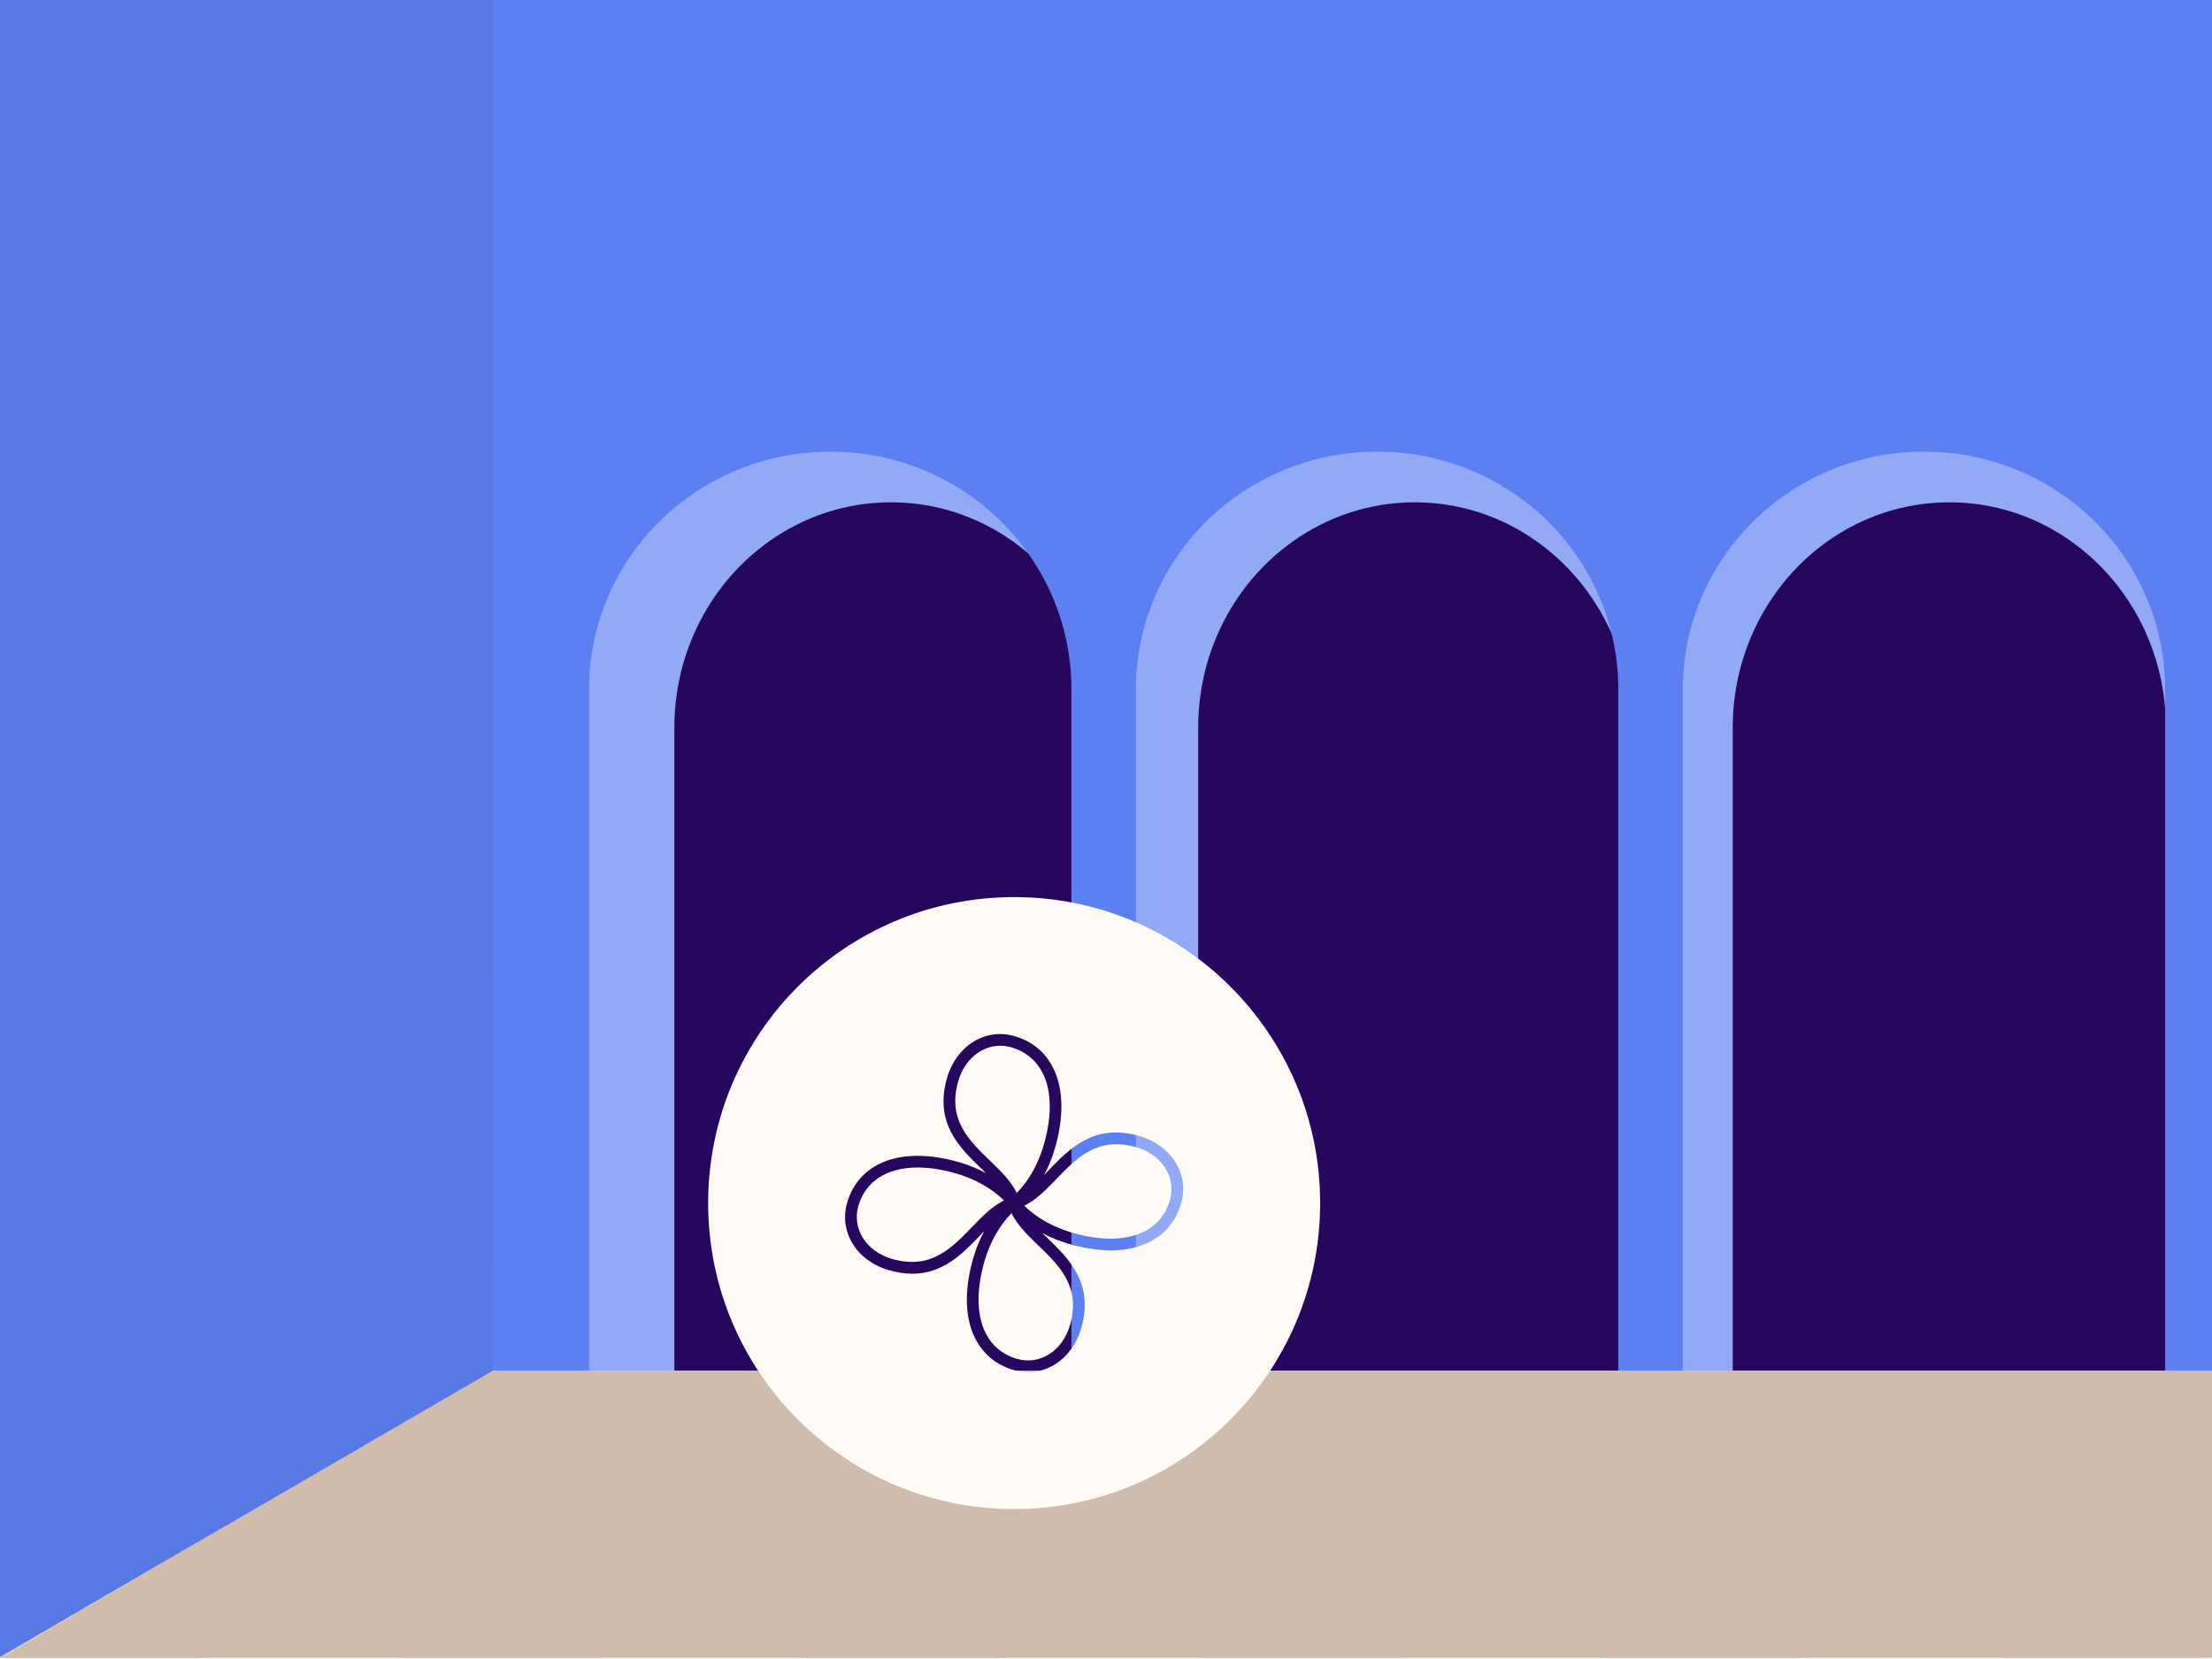
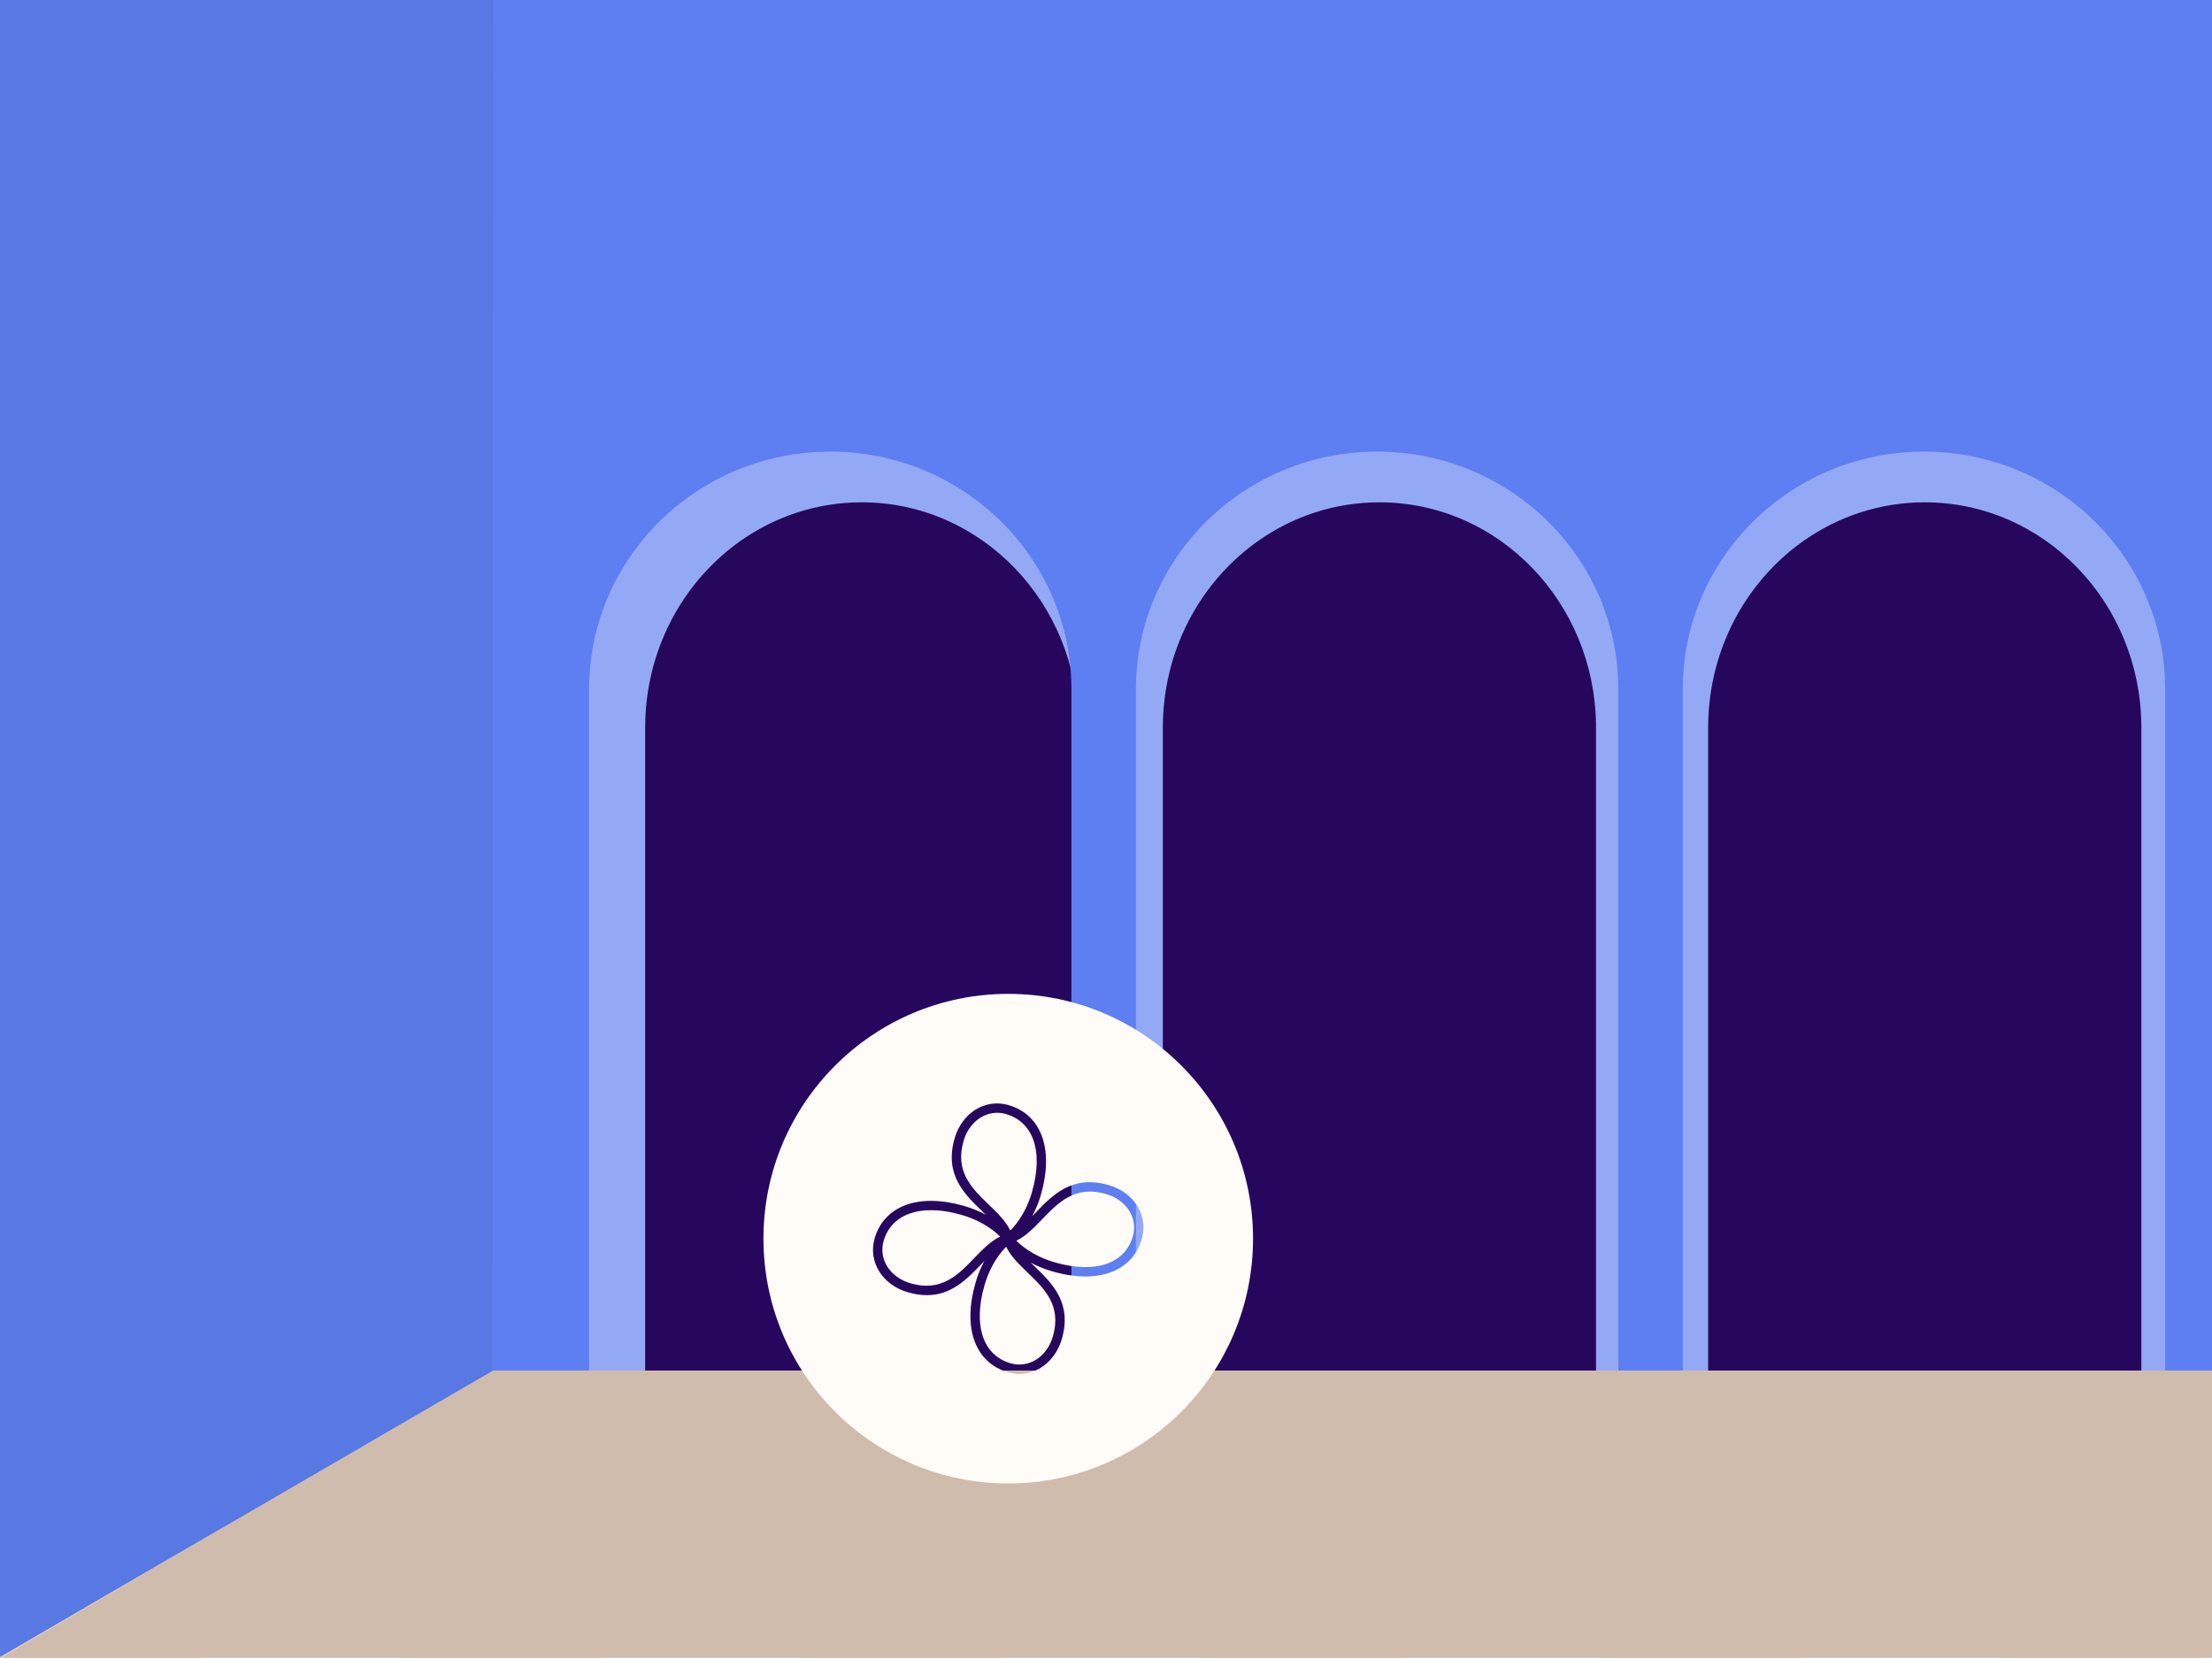
<svg xmlns="http://www.w3.org/2000/svg" width="1440" height="1080" viewBox="0 0 1440 1080" fill="none">
  <g clip-path="url(#clip0_106_26308)">
    <rect width="1440" height="1080" fill="white" />
    <rect x="316" width="1534" height="896" fill="#93A9F6" />
-     <path d="M439 473.684V896H721V473.684C721 473.048 721 472.422 721 471.787V471.73C720.497 431.994 704.816 396.079 679.715 369.961C654.191 343.416 618.95 327 580.009 327C521.391 327 471.125 364.214 449.858 417.171C448.61 420.272 447.46 423.42 446.418 426.626C444.918 431.244 443.625 435.967 442.574 440.775C440.239 451.359 439.009 462.37 439.009 473.684H439Z" fill="#27075E" />
-     <path d="M1434 473.684V896H1716V473.684C1716 473.048 1716 472.422 1716 471.787V471.73C1715.5 431.994 1699.82 396.079 1674.71 369.961C1649.19 343.416 1613.95 327 1575.01 327C1516.39 327 1466.12 364.214 1444.86 417.171C1443.61 420.272 1442.46 423.42 1441.42 426.626C1439.92 431.244 1438.63 435.967 1437.57 440.775C1435.24 451.359 1434.01 462.37 1434.01 473.684H1434Z" fill="#27075E" />
-     <path d="M1128 473.684V896H1410V473.684C1410 473.048 1410 472.422 1410 471.787V471.73C1409.5 431.993 1393.82 396.079 1368.71 369.961C1343.19 343.416 1307.95 327 1269.01 327C1210.39 327 1160.12 364.214 1138.86 417.171C1137.61 420.272 1136.46 423.42 1135.42 426.626C1133.92 431.244 1132.63 435.967 1131.57 440.775C1129.24 451.359 1128.01 462.37 1128.01 473.684H1128Z" fill="#27075E" />
-     <path d="M780 473.684V896H1062V473.684C1062 473.048 1062 472.422 1062 471.787V471.73C1061.5 431.994 1045.82 396.079 1020.71 369.961C995.191 343.416 959.95 327 921.009 327C862.391 327 812.125 364.214 790.858 417.171C789.61 420.272 788.46 423.42 787.418 426.626C785.918 431.244 784.625 435.967 783.574 440.775C781.239 451.359 780.009 462.37 780.009 473.684H780Z" fill="#27075E" />
+     <path d="M420 473.684V896H702V473.684C702 473.048 702 472.422 702 471.787V471.73C701.497 431.993 685.816 396.079 660.715 369.961C635.191 343.416 599.95 327 561.009 327C502.391 327 452.125 364.214 430.858 417.171C429.61 420.272 428.46 423.42 427.418 426.626C425.918 431.244 424.625 435.967 423.574 440.775C421.239 451.359 420.009 462.37 420.009 473.684H420Z" fill="#27075E" />
+     <path d="M1434 473.684V896H1716V473.684C1716 473.048 1716 472.422 1716 471.787V471.73C1715.5 431.993 1699.82 396.079 1674.71 369.961C1649.19 343.416 1613.95 327 1575.01 327C1516.39 327 1466.12 364.214 1444.86 417.171C1443.61 420.272 1442.46 423.42 1441.42 426.626C1439.92 431.244 1438.63 435.967 1437.57 440.775C1435.24 451.359 1434.01 462.37 1434.01 473.684H1434Z" fill="#27075E" />
+     <path d="M1112 473.684V896H1394V473.684C1394 473.048 1394 472.422 1394 471.787V471.73C1393.5 431.993 1377.82 396.079 1352.71 369.961C1327.19 343.416 1291.95 327 1253.01 327C1194.39 327 1144.12 364.214 1122.86 417.171C1121.61 420.272 1120.46 423.42 1119.42 426.626C1117.92 431.244 1116.63 435.967 1115.57 440.775C1113.24 451.359 1112.01 462.37 1112.01 473.684H1112Z" fill="#27075E" />
+     <path d="M757 473.684V896H1039V473.684C1039 473.048 1039 472.422 1039 471.787V471.73C1038.5 431.993 1022.82 396.079 997.715 369.961C972.191 343.416 936.95 327 898.009 327C839.391 327 789.125 364.214 767.858 417.171C766.61 420.272 765.46 423.42 764.418 426.626C762.918 431.244 761.625 435.967 760.574 440.775C758.239 451.359 757.009 462.37 757.009 473.684H757Z" fill="#27075E" />
    <path fill-rule="evenodd" clip-rule="evenodd" d="M1842 0H320V894H383.48V448.675H383.49C383.49 436.745 384.86 425.134 387.46 413.974C388.63 408.904 390.07 403.924 391.74 399.054C392.9 395.673 394.18 392.353 395.57 389.083C419.25 333.241 475.22 294 540.49 294C583.85 294 623.09 311.311 651.51 339.302C679.46 366.842 696.92 404.714 697.48 446.615V446.675V448.675V894H739.48V448.675H739.49C739.49 436.745 740.86 425.134 743.46 413.974C744.63 408.904 746.07 403.924 747.74 399.054C748.9 395.673 750.18 392.353 751.57 389.083C775.25 333.241 831.22 294 896.49 294C939.85 294 979.09 311.311 1007.51 339.302C1035.46 366.842 1052.92 404.714 1053.48 446.615V446.675V448.675V894H1095.48V448.675H1095.49C1095.49 436.745 1096.86 425.134 1099.46 413.974C1100.63 408.904 1102.07 403.924 1103.74 399.054C1104.9 395.673 1106.18 392.353 1107.57 389.083C1131.25 333.241 1187.22 294 1252.49 294C1295.85 294 1335.09 311.311 1363.51 339.302C1391.46 366.842 1408.92 404.714 1409.48 446.615V446.675V448.675V894H1451.48V448.675H1451.49C1451.49 436.745 1452.86 425.134 1455.46 413.974C1456.63 408.904 1458.07 403.924 1459.74 399.054C1460.9 395.673 1462.18 392.353 1463.57 389.083C1487.25 333.241 1543.22 294 1608.49 294C1651.85 294 1691.09 311.311 1719.51 339.302C1747.46 366.842 1764.92 404.714 1765.48 446.615V446.675V448.675V894H1842V0Z" fill="#5E7FF1" />
    <path d="M2158.52 1045.27V1079.24H-1.48L-0.84 1078.86L36.33 1056.94L36.41 1056.89L53.41 1046.87L53.5 1046.82L315.54 892.26L315.57 892.24H1835.34L1835.38 892.26L2158.37 1045.2H2158.38L2158.52 1045.27Z" fill="#E1CCBC" />
    <path d="M754.64 892.26L652.25 1079.24H521.96L664.68 892.26H754.64Z" fill="#E1CCBC" />
    <path d="M934.57 892.26L912.85 1079.24H782.54L844.6 892.26H934.57Z" fill="#E1CCBC" />
    <path d="M1173.44 1079.24H1043.14L1024.53 892.26H1114.49L1173.44 1079.24Z" fill="#E1CCBC" />
    <path d="M1434.03 1079.24H1303.73L1204.45 892.26H1294.42L1434.03 1079.24Z" fill="#E1CCBC" />
    <path d="M1694.62 1079.24H1564.33L1384.38 892.26H1474.34L1694.62 1079.24Z" fill="#E1CCBC" />
    <path d="M394.79 892.26L131.06 1079.24H0.77L1.38 1078.86L48.59 1049.83L53.41 1046.87L53.5 1046.82L304.83 892.26H394.79Z" fill="#E1CCBC" />
    <path d="M574.72 892.26L391.65 1079.24H261.36L484.75 892.26H574.72Z" fill="#E1CCBC" />
    <g style="mix-blend-mode:darken" opacity="0.08">
      <path d="M2160.94 1045.32V1079.29H0.94L1.58 1078.91L38.75 1056.99L38.83 1056.94L55.83 1046.92L55.91 1046.87L317.96 892.31L317.99 892.29H1837.76L1837.8 892.31L2160.79 1045.25H2160.8L2160.94 1045.32Z" fill="black" />
    </g>
    <path d="M-2.42 1079.62V1080L-1.76 1079.62L314.11 896.219L320.58 892.459L320.79 557.499L321.13 -0.381L320.88 -0.491L318.92 -1.311L-2.16 -0.311L-2.41 1045.55V1051.45L-2.42 1079.62Z" fill="#5E7FF1" />
    <mask id="mask0_106_26308" style="mask-type:luminance" maskUnits="userSpaceOnUse" x="-3" y="-11" width="324" height="1091">
      <path d="M-2.42 -9.631V1080L-1.76 1079.62L320.73 892.059V890.949L320.79 553.339L320.88 -9.091V-9.701L320.14 -10.011L318.67 -10.641L119.59 -10.011L-2.42 -9.631Z" fill="white" />
    </mask>
    <g mask="url(#mask0_106_26308)">
      <path d="M145.31 1087.32H235.08L235.08 -1.051H145.31L145.31 1087.32Z" fill="#5E7FF1" />
      <path d="M-34.22 1087.32H55.55L55.55 -1.051H-34.22L-34.22 1087.32Z" fill="#5E7FF1" />
    </g>
    <g style="mix-blend-mode:darken" opacity="0.06">
      <path d="M-2.42 1079.62V1080L-1.76 1079.62L314.11 896.219L320.58 892.459L320.79 557.499L321.13 -0.381L320.88 -0.491L318.92 -1.311L-2.16 -0.311L-2.41 1045.55V1051.45L-2.42 1079.62Z" fill="black" />
    </g>
-     <path d="M739.599 746.819C714.595 739.633 701.034 753.709 687.913 767.316C681.106 774.373 674.61 781.119 666.771 784.883C674.618 792.662 685.751 798.96 698.105 802.512C730.811 811.914 755.148 803.779 761.606 781.286C765.863 766.466 756.4 751.645 739.591 746.819H739.599Z" fill="#FFFBF6" />
-     <path d="M597.405 760.038C577.546 760.038 563.469 768.795 558.779 785.103C554.522 799.924 563.985 814.744 580.794 819.57C605.798 826.757 619.359 812.68 632.479 799.074C639.286 792.016 645.782 785.27 653.621 781.506C645.774 773.728 634.642 767.429 622.288 763.878C613.295 761.298 604.94 760.038 597.413 760.038H597.405Z" fill="#FFFBF6" />
-     <path d="M640.88 821.114C631.478 853.821 639.613 878.158 662.106 884.615C669.246 886.664 676.653 885.602 682.967 881.61C689.387 877.55 694.22 870.804 696.573 862.601C703.759 837.597 689.682 824.036 676.076 810.915C669.019 804.108 662.273 797.612 658.509 789.773C650.73 797.62 644.432 808.752 640.88 821.107V821.114Z" fill="#FFFBF6" />
-     <path d="M660.2 584C550.181 584 461 673.188 461 783.2C461 893.212 550.188 982.4 660.2 982.4C770.212 982.4 859.4 893.212 859.4 783.2C859.4 673.188 770.212 584 660.2 584ZM768.906 783.39C765.195 796.298 756.552 805.662 743.91 810.458C737.755 812.795 730.743 813.964 723.087 813.964C714.747 813.964 705.64 812.575 696.01 809.813C689.818 808.037 683.899 805.601 678.458 802.672C679.407 803.598 680.37 804.524 681.342 805.465C695.859 819.458 712.311 835.318 703.865 864.709C700.996 874.695 695.009 882.982 687.018 888.036C681.569 891.481 675.483 893.242 669.284 893.242C666.195 893.242 663.076 892.802 660.003 891.921C647.095 888.211 637.73 879.567 632.934 866.925C628.047 854.054 628.275 837.496 633.579 819.026C635.355 812.841 637.783 806.922 640.72 801.481C639.794 802.429 638.869 803.386 637.935 804.357C626.583 816.134 614.001 829.179 593.967 829.179C589.3 829.179 584.238 828.473 578.691 826.88C557.724 820.855 546.022 801.997 551.479 783.018C555.189 770.11 563.833 760.745 576.475 755.949C589.346 751.07 605.904 751.29 624.374 756.594C630.567 758.37 636.478 760.806 641.927 763.735C640.978 762.81 640.014 761.884 639.051 760.95C624.534 746.957 608.082 731.097 616.528 701.706C622.553 680.739 641.403 669.045 660.39 674.494C673.298 678.205 682.662 686.848 687.458 699.49C692.345 712.361 692.118 728.919 686.813 747.39C685.037 753.574 682.609 759.493 679.672 764.934C680.598 763.986 681.524 763.03 682.457 762.058C696.451 747.541 712.311 731.089 741.701 739.535C762.669 745.561 774.37 764.418 768.914 783.397L768.906 783.39Z" fill="#FFFBF6" />
-     <path d="M679.513 745.289C684.362 728.404 684.658 713.5 680.363 702.178C676.447 691.857 668.813 684.808 658.296 681.787C655.905 681.104 653.515 680.771 651.17 680.771C638.96 680.771 627.881 689.702 623.828 703.802C616.642 728.806 630.719 742.367 644.325 755.488C651.382 762.295 658.129 768.79 661.893 776.629C669.671 768.783 675.969 757.65 679.521 745.296L679.513 745.289Z" fill="#FFFBF6" />
+     <path d="M719.879 777.255C699.876 771.506 689.027 782.767 678.531 793.652C673.085 799.298 667.888 804.695 661.617 807.706C667.894 813.929 676.8 818.967 686.684 821.809C712.849 829.33 732.318 822.822 737.485 804.828C740.89 792.972 733.32 781.116 719.873 777.255H719.879Z" fill="#FFFBF6" />
+     <path d="M606.124 787.831C590.237 787.831 578.975 794.837 575.223 807.883C571.818 819.739 579.388 831.596 592.835 835.457C612.838 841.206 623.687 829.945 634.184 819.06C639.629 813.414 644.826 808.017 651.097 805.006C644.82 798.783 635.914 793.744 626.03 790.903C618.836 788.839 612.152 787.831 606.13 787.831H606.124Z" fill="#FFFBF6" />
+     <path d="M640.904 836.692C633.383 862.857 639.891 882.326 657.885 887.493C663.597 889.132 669.522 888.282 674.573 885.089C679.709 881.841 683.577 876.444 685.458 869.881C691.208 849.878 679.946 839.029 669.061 828.533C663.415 823.087 658.018 817.89 655.007 811.619C648.784 817.896 643.746 826.802 640.904 836.686V836.692Z" fill="#FFFBF6" />
+     <path d="M656.36 647C568.345 647 497 718.351 497 806.36C497 894.369 568.351 965.72 656.36 965.72C744.369 965.72 815.72 894.369 815.72 806.36C815.72 718.351 744.369 647 656.36 647ZM743.325 806.512C740.356 816.838 733.442 824.33 723.328 828.167C718.404 830.036 712.795 830.971 706.669 830.971C699.997 830.971 692.712 829.86 685.008 827.651C680.055 826.23 675.319 824.281 670.966 821.938C671.725 822.678 672.496 823.419 673.273 824.172C684.887 835.367 698.049 848.055 691.292 871.567C688.997 879.556 684.207 886.186 677.814 890.229C673.456 892.985 668.587 894.394 663.627 894.394C661.156 894.394 658.661 894.041 656.202 893.337C645.876 890.369 638.384 883.454 634.547 873.34C630.638 863.044 630.82 849.797 635.063 835.021C636.484 830.073 638.427 825.338 640.776 820.985C640.035 821.744 639.295 822.508 638.548 823.286C629.466 832.708 619.401 843.143 603.374 843.143C599.64 843.143 595.591 842.579 591.153 841.304C574.379 836.484 565.018 821.398 569.383 806.214C572.351 795.888 579.266 788.396 589.38 784.56C599.676 780.656 612.923 780.832 627.699 785.076C632.653 786.496 637.383 788.445 641.741 790.788C640.983 790.048 640.212 789.307 639.441 788.56C627.827 777.366 614.665 764.678 621.422 741.165C626.242 724.391 641.322 715.036 656.512 719.395C666.838 722.364 674.33 729.278 678.167 739.392C682.076 749.689 681.894 762.935 677.651 777.712C676.23 782.659 674.287 787.395 671.938 791.747C672.678 790.989 673.419 790.224 674.166 789.447C685.36 777.833 698.049 764.671 721.561 771.428C738.335 776.249 747.696 791.335 743.331 806.518L743.325 806.512Z" fill="#FFFBF6" />
+     <path d="M671.81 776.03C675.69 762.523 675.926 750.6 672.49 741.542C669.358 733.286 663.25 727.646 654.836 725.23C652.924 724.683 651.012 724.416 649.136 724.416C639.368 724.416 630.504 731.561 627.262 742.841C621.513 762.845 632.775 773.693 643.66 784.19C649.306 789.635 654.703 794.832 657.714 801.103C663.936 794.826 668.975 785.92 671.816 776.037L671.81 776.03Z" fill="#FFFBF6" />
  </g>
  <defs>
    <clipPath id="clip0_106_26308">
      <rect width="1440" height="1080" fill="white" />
    </clipPath>
  </defs>
</svg>
